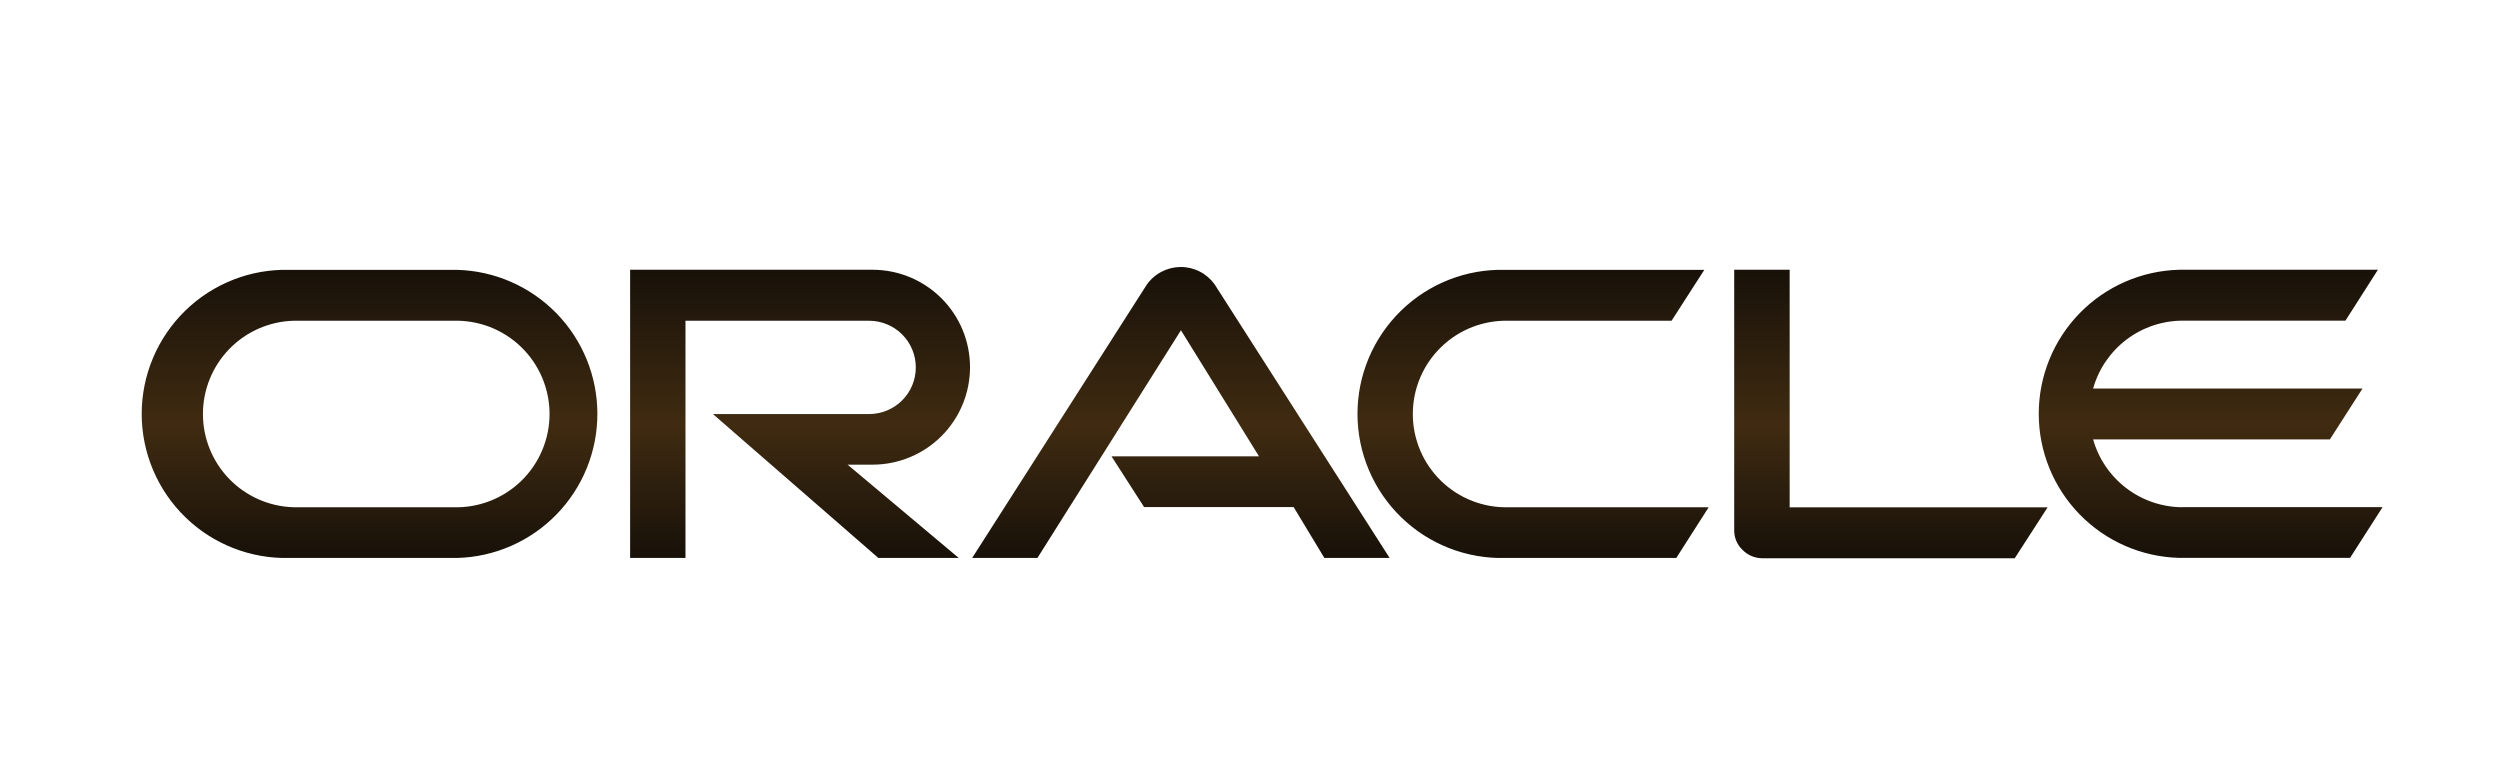
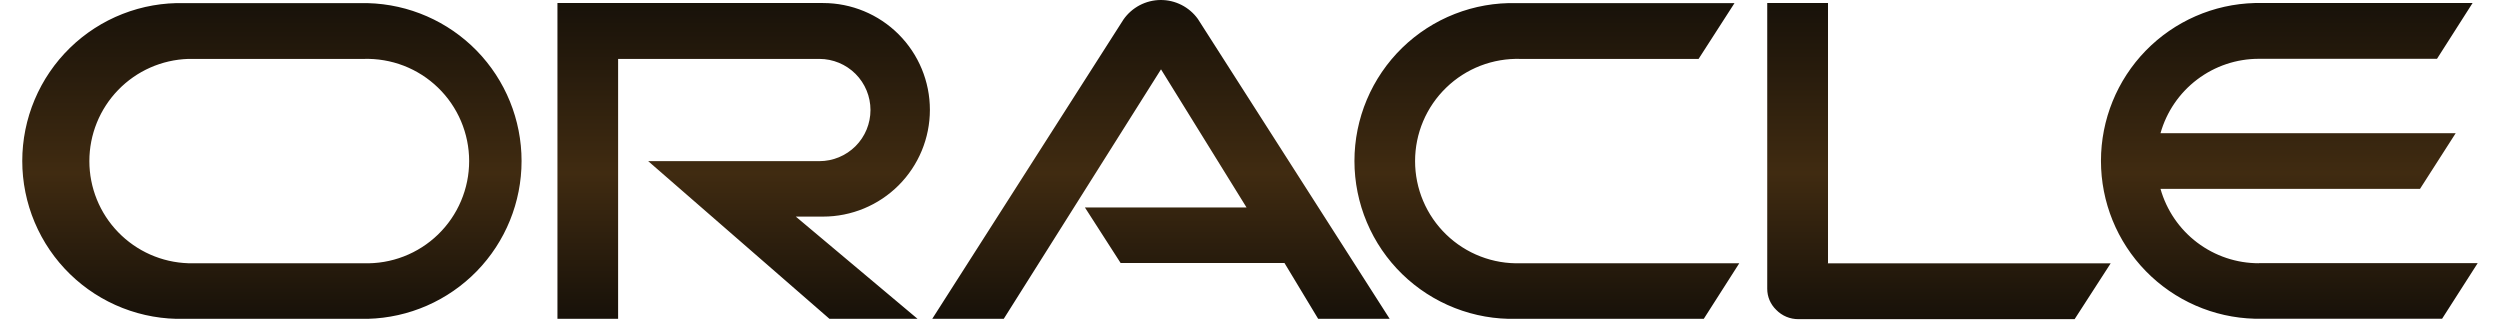
- <svg xmlns="http://www.w3.org/2000/svg" width="103" height="32" viewBox="0 0 103 32" fill="none">
-   <path d="M45.782 18.801H51.871L48.655 13.607L42.742 22.988H40.053L47.244 11.733C47.401 11.508 47.609 11.325 47.852 11.197C48.094 11.07 48.364 11.002 48.638 11C48.911 10.998 49.182 11.062 49.426 11.186C49.67 11.31 49.881 11.491 50.041 11.713L57.253 22.988H54.564L53.297 20.89H47.136L45.794 18.801M73.734 20.89V11.114H71.449V21.853C71.448 22.003 71.478 22.15 71.536 22.288C71.595 22.425 71.68 22.549 71.788 22.652C71.896 22.763 72.026 22.851 72.168 22.911C72.311 22.97 72.465 23.001 72.619 23H83.007L84.362 20.902H73.722M35.949 19.144C37.014 19.144 38.036 18.721 38.789 17.968C39.542 17.215 39.965 16.194 39.965 15.129C39.965 14.064 39.542 13.043 38.789 12.29C38.036 11.537 37.014 11.114 35.949 11.114H25.961V22.988H28.242V13.215H35.809C36.319 13.215 36.808 13.418 37.168 13.778C37.529 14.139 37.731 14.627 37.731 15.137C37.731 15.647 37.529 16.136 37.168 16.496C36.808 16.856 36.319 17.059 35.809 17.059H29.373L36.189 22.988H39.501L34.922 19.144H35.949ZM11.929 22.988H18.829C20.377 22.948 21.847 22.305 22.927 21.196C24.008 20.087 24.612 18.601 24.612 17.053C24.612 15.505 24.008 14.018 22.927 12.909C21.847 11.801 20.377 11.158 18.829 11.118H11.929C11.137 11.097 10.348 11.235 9.61 11.524C8.872 11.813 8.199 12.247 7.632 12.8C7.064 13.354 6.613 14.015 6.305 14.745C5.996 15.476 5.838 16.26 5.838 17.053C5.838 17.846 5.996 18.63 6.305 19.36C6.613 20.091 7.064 20.752 7.632 21.305C8.199 21.858 8.872 22.292 9.61 22.581C10.348 22.87 11.137 23.009 11.929 22.988ZM18.673 20.898H12.081C11.083 20.866 10.138 20.447 9.443 19.73C8.749 19.014 8.361 18.055 8.361 17.057C8.361 16.059 8.749 15.1 9.443 14.383C10.138 13.666 11.083 13.247 12.081 13.215H18.673C19.188 13.199 19.701 13.286 20.182 13.471C20.662 13.657 21.101 13.937 21.471 14.296C21.841 14.654 22.135 15.083 22.336 15.557C22.537 16.032 22.641 16.542 22.641 17.057C22.641 17.572 22.537 18.082 22.336 18.556C22.135 19.031 21.841 19.46 21.471 19.818C21.101 20.177 20.662 20.457 20.182 20.642C19.701 20.828 19.188 20.915 18.673 20.898ZM62.019 22.988H69.063L70.398 20.898H62.175C61.66 20.915 61.147 20.828 60.667 20.642C60.186 20.457 59.748 20.177 59.378 19.818C59.008 19.46 58.713 19.031 58.512 18.556C58.311 18.082 58.208 17.572 58.208 17.057C58.208 16.542 58.311 16.032 58.512 15.557C58.713 15.083 59.008 14.654 59.378 14.296C59.748 13.937 60.186 13.657 60.667 13.471C61.147 13.286 61.66 13.199 62.175 13.215H68.868L70.218 11.118H62.019C61.227 11.097 60.438 11.235 59.7 11.524C58.962 11.813 58.29 12.247 57.722 12.8C57.154 13.354 56.703 14.015 56.395 14.745C56.087 15.476 55.928 16.26 55.928 17.053C55.928 17.846 56.087 18.63 56.395 19.36C56.703 20.091 57.154 20.752 57.722 21.305C58.29 21.858 58.962 22.292 59.7 22.581C60.438 22.87 61.227 23.009 62.019 22.988ZM89.935 20.898C89.098 20.899 88.284 20.626 87.616 20.121C86.948 19.616 86.463 18.907 86.236 18.102H95.992L97.335 16.008H86.236C86.463 15.202 86.948 14.493 87.615 13.988C88.283 13.483 89.098 13.21 89.935 13.211H96.632L97.97 11.114H89.779C88.232 11.154 86.761 11.797 85.681 12.905C84.601 14.014 83.996 15.501 83.996 17.049C83.996 18.597 84.601 20.084 85.681 21.192C86.761 22.301 88.232 22.944 89.779 22.984H96.823L98.162 20.894H89.931" fill="url(#paint0_linear_1511_6943)" />
+ <svg xmlns="http://www.w3.org/2000/svg" width="94" height="12" viewBox="0 0 94 12" fill="none">
+   <path d="M40.781 7.801H46.87L43.654 2.607L37.741 11.988H35.052L42.243 0.733C42.4 0.508 42.609 0.325 42.851 0.197C43.093 0.07 43.363 0.002 43.637 4.37316e-05C43.911 -0.002 44.181 0.062 44.425 0.186C44.669 0.31 44.88 0.491 45.04 0.713L52.252 11.988H49.563L48.297 9.89H42.136L40.793 7.801M68.733 9.89V0.114H66.448V10.853C66.447 11.002 66.477 11.15 66.535 11.288C66.594 11.425 66.68 11.549 66.787 11.652C66.895 11.763 67.025 11.851 67.168 11.911C67.31 11.97 67.464 12.001 67.618 12H78.006L79.361 9.902H68.721M30.948 8.144C32.013 8.144 33.035 7.721 33.788 6.968C34.541 6.215 34.964 5.194 34.964 4.129C34.964 3.064 34.541 2.043 33.788 1.29C33.035 0.537 32.013 0.114 30.948 0.114H20.96V11.988H23.241V2.215H30.809C31.318 2.215 31.807 2.418 32.168 2.778C32.528 3.139 32.73 3.627 32.73 4.137C32.73 4.647 32.528 5.136 32.168 5.496C31.807 5.856 31.318 6.059 30.809 6.059H24.372L31.188 11.988H34.5L29.922 8.144H30.948ZM6.928 11.988H13.828C15.376 11.948 16.846 11.305 17.927 10.196C19.007 9.088 19.611 7.601 19.611 6.053C19.611 4.505 19.007 3.018 17.927 1.909C16.846 0.801 15.376 0.158 13.828 0.118H6.928C6.136 0.097 5.347 0.235 4.609 0.524C3.871 0.813 3.198 1.247 2.631 1.8C2.063 2.354 1.612 3.015 1.304 3.745C0.996 4.476 0.837 5.26 0.837 6.053C0.837 6.845 0.996 7.63 1.304 8.36C1.612 9.091 2.063 9.752 2.631 10.305C3.198 10.858 3.871 11.292 4.609 11.581C5.347 11.87 6.136 12.009 6.928 11.988ZM13.672 9.898H7.08C6.083 9.866 5.137 9.447 4.443 8.73C3.748 8.014 3.36 7.055 3.36 6.057C3.36 5.059 3.748 4.1 4.443 3.383C5.137 2.666 6.083 2.247 7.08 2.215H13.672C14.187 2.199 14.7 2.286 15.181 2.471C15.661 2.657 16.1 2.937 16.47 3.296C16.84 3.654 17.134 4.083 17.335 4.557C17.536 5.032 17.64 5.542 17.64 6.057C17.64 6.572 17.536 7.082 17.335 7.556C17.134 8.031 16.84 8.46 16.47 8.818C16.1 9.176 15.661 9.457 15.181 9.642C14.7 9.828 14.187 9.915 13.672 9.898ZM57.019 11.988H64.062L65.397 9.898H57.174C56.659 9.915 56.147 9.828 55.666 9.642C55.185 9.457 54.747 9.176 54.377 8.818C54.007 8.46 53.712 8.031 53.511 7.556C53.31 7.082 53.207 6.572 53.207 6.057C53.207 5.542 53.31 5.032 53.511 4.557C53.712 4.083 54.007 3.654 54.377 3.296C54.747 2.937 55.185 2.657 55.666 2.471C56.147 2.286 56.659 2.199 57.174 2.215H63.867L65.217 0.118H57.019C56.226 0.097 55.438 0.235 54.7 0.524C53.962 0.813 53.289 1.247 52.721 1.8C52.153 2.354 51.702 3.015 51.394 3.745C51.086 4.476 50.927 5.26 50.927 6.053C50.927 6.845 51.086 7.63 51.394 8.36C51.702 9.091 52.153 9.752 52.721 10.305C53.289 10.858 53.962 11.292 54.7 11.581C55.438 11.87 56.226 12.009 57.019 11.988ZM84.934 9.898C84.097 9.899 83.283 9.626 82.615 9.121C81.947 8.616 81.463 7.907 81.235 7.102H90.992L92.334 5.008H81.235C81.462 4.202 81.947 3.493 82.615 2.988C83.282 2.483 84.097 2.21 84.934 2.211H91.631L92.969 0.114H84.779C83.231 0.154 81.761 0.797 80.68 1.905C79.6 3.014 78.996 4.501 78.996 6.049C78.996 7.597 79.6 9.084 80.68 10.192C81.761 11.301 83.231 11.944 84.779 11.984H91.823L93.161 9.894H84.93" fill="url(#paint0_linear_1511_6901)" />
  <defs>
-     <linearGradient id="paint0_linear_1511_6943" x1="52" y1="11" x2="52" y2="23" gradientUnits="userSpaceOnUse">
+     <linearGradient id="paint0_linear_1511_6901" x1="46.999" y1="0" x2="46.999" y2="12" gradientUnits="userSpaceOnUse">
      <stop stop-color="#171109" />
      <stop offset="0.542" stop-color="#402B11" />
      <stop offset="1" stop-color="#171109" />
    </linearGradient>
  </defs>
</svg>
